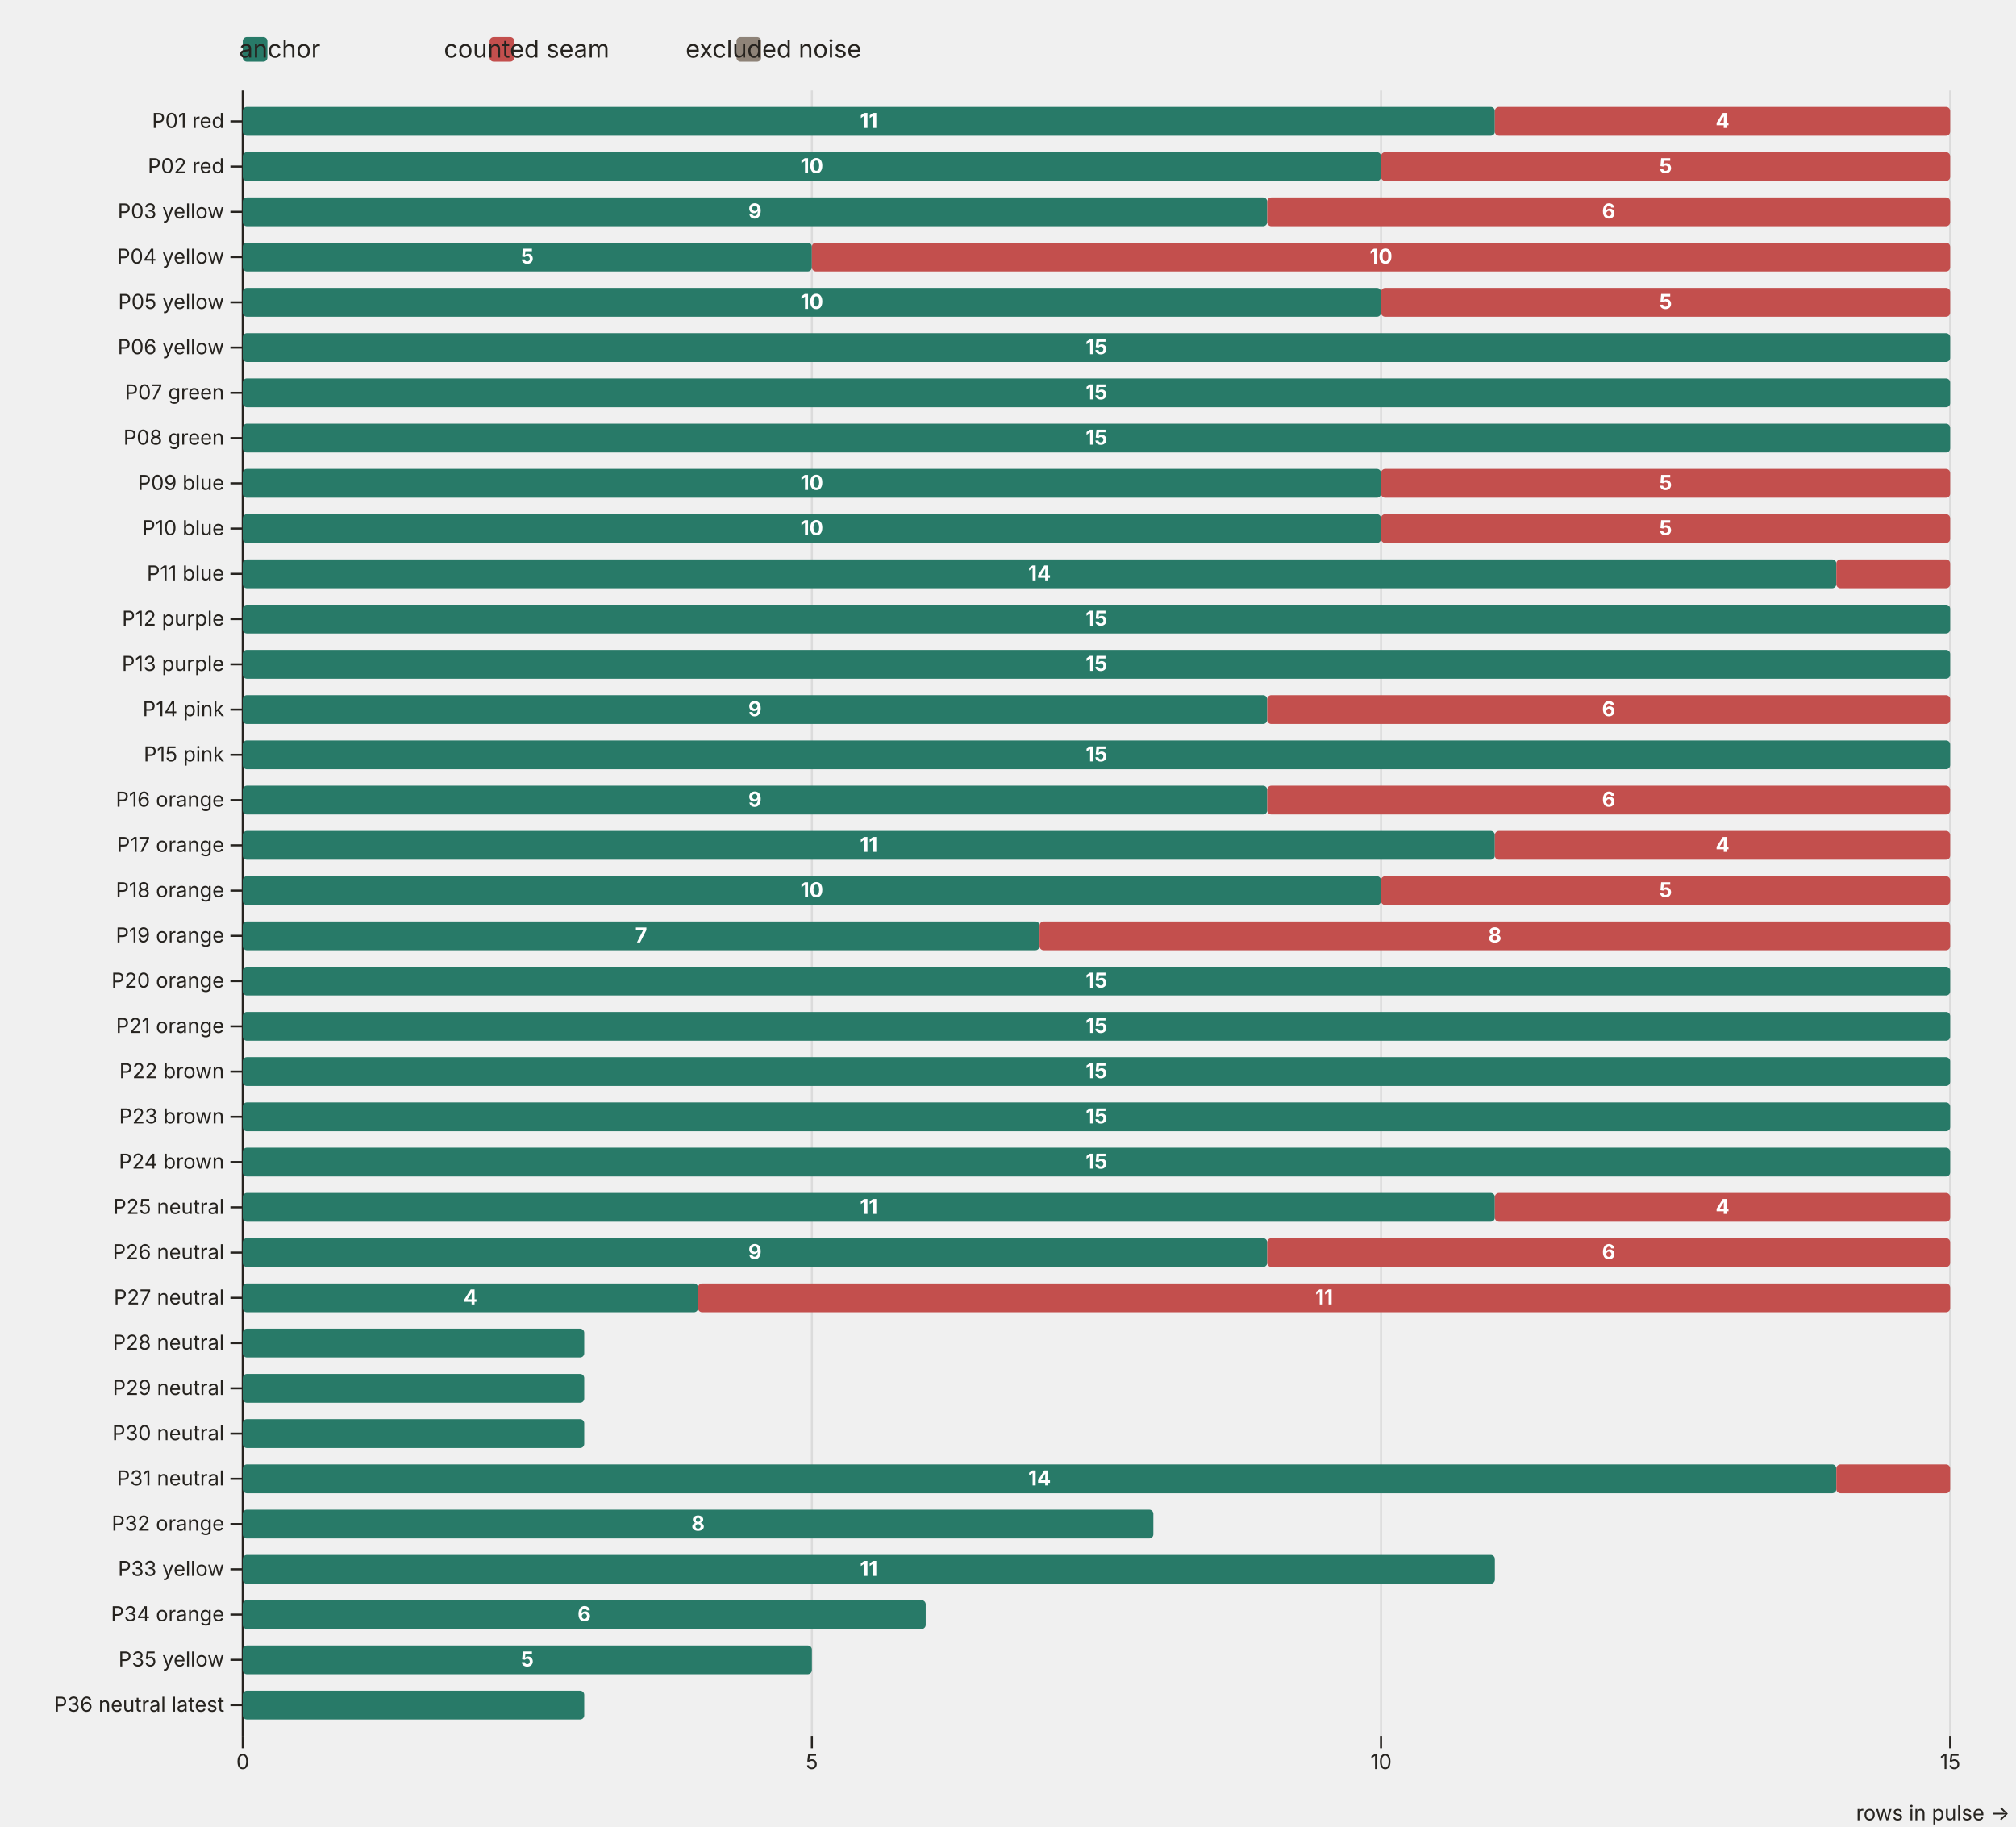
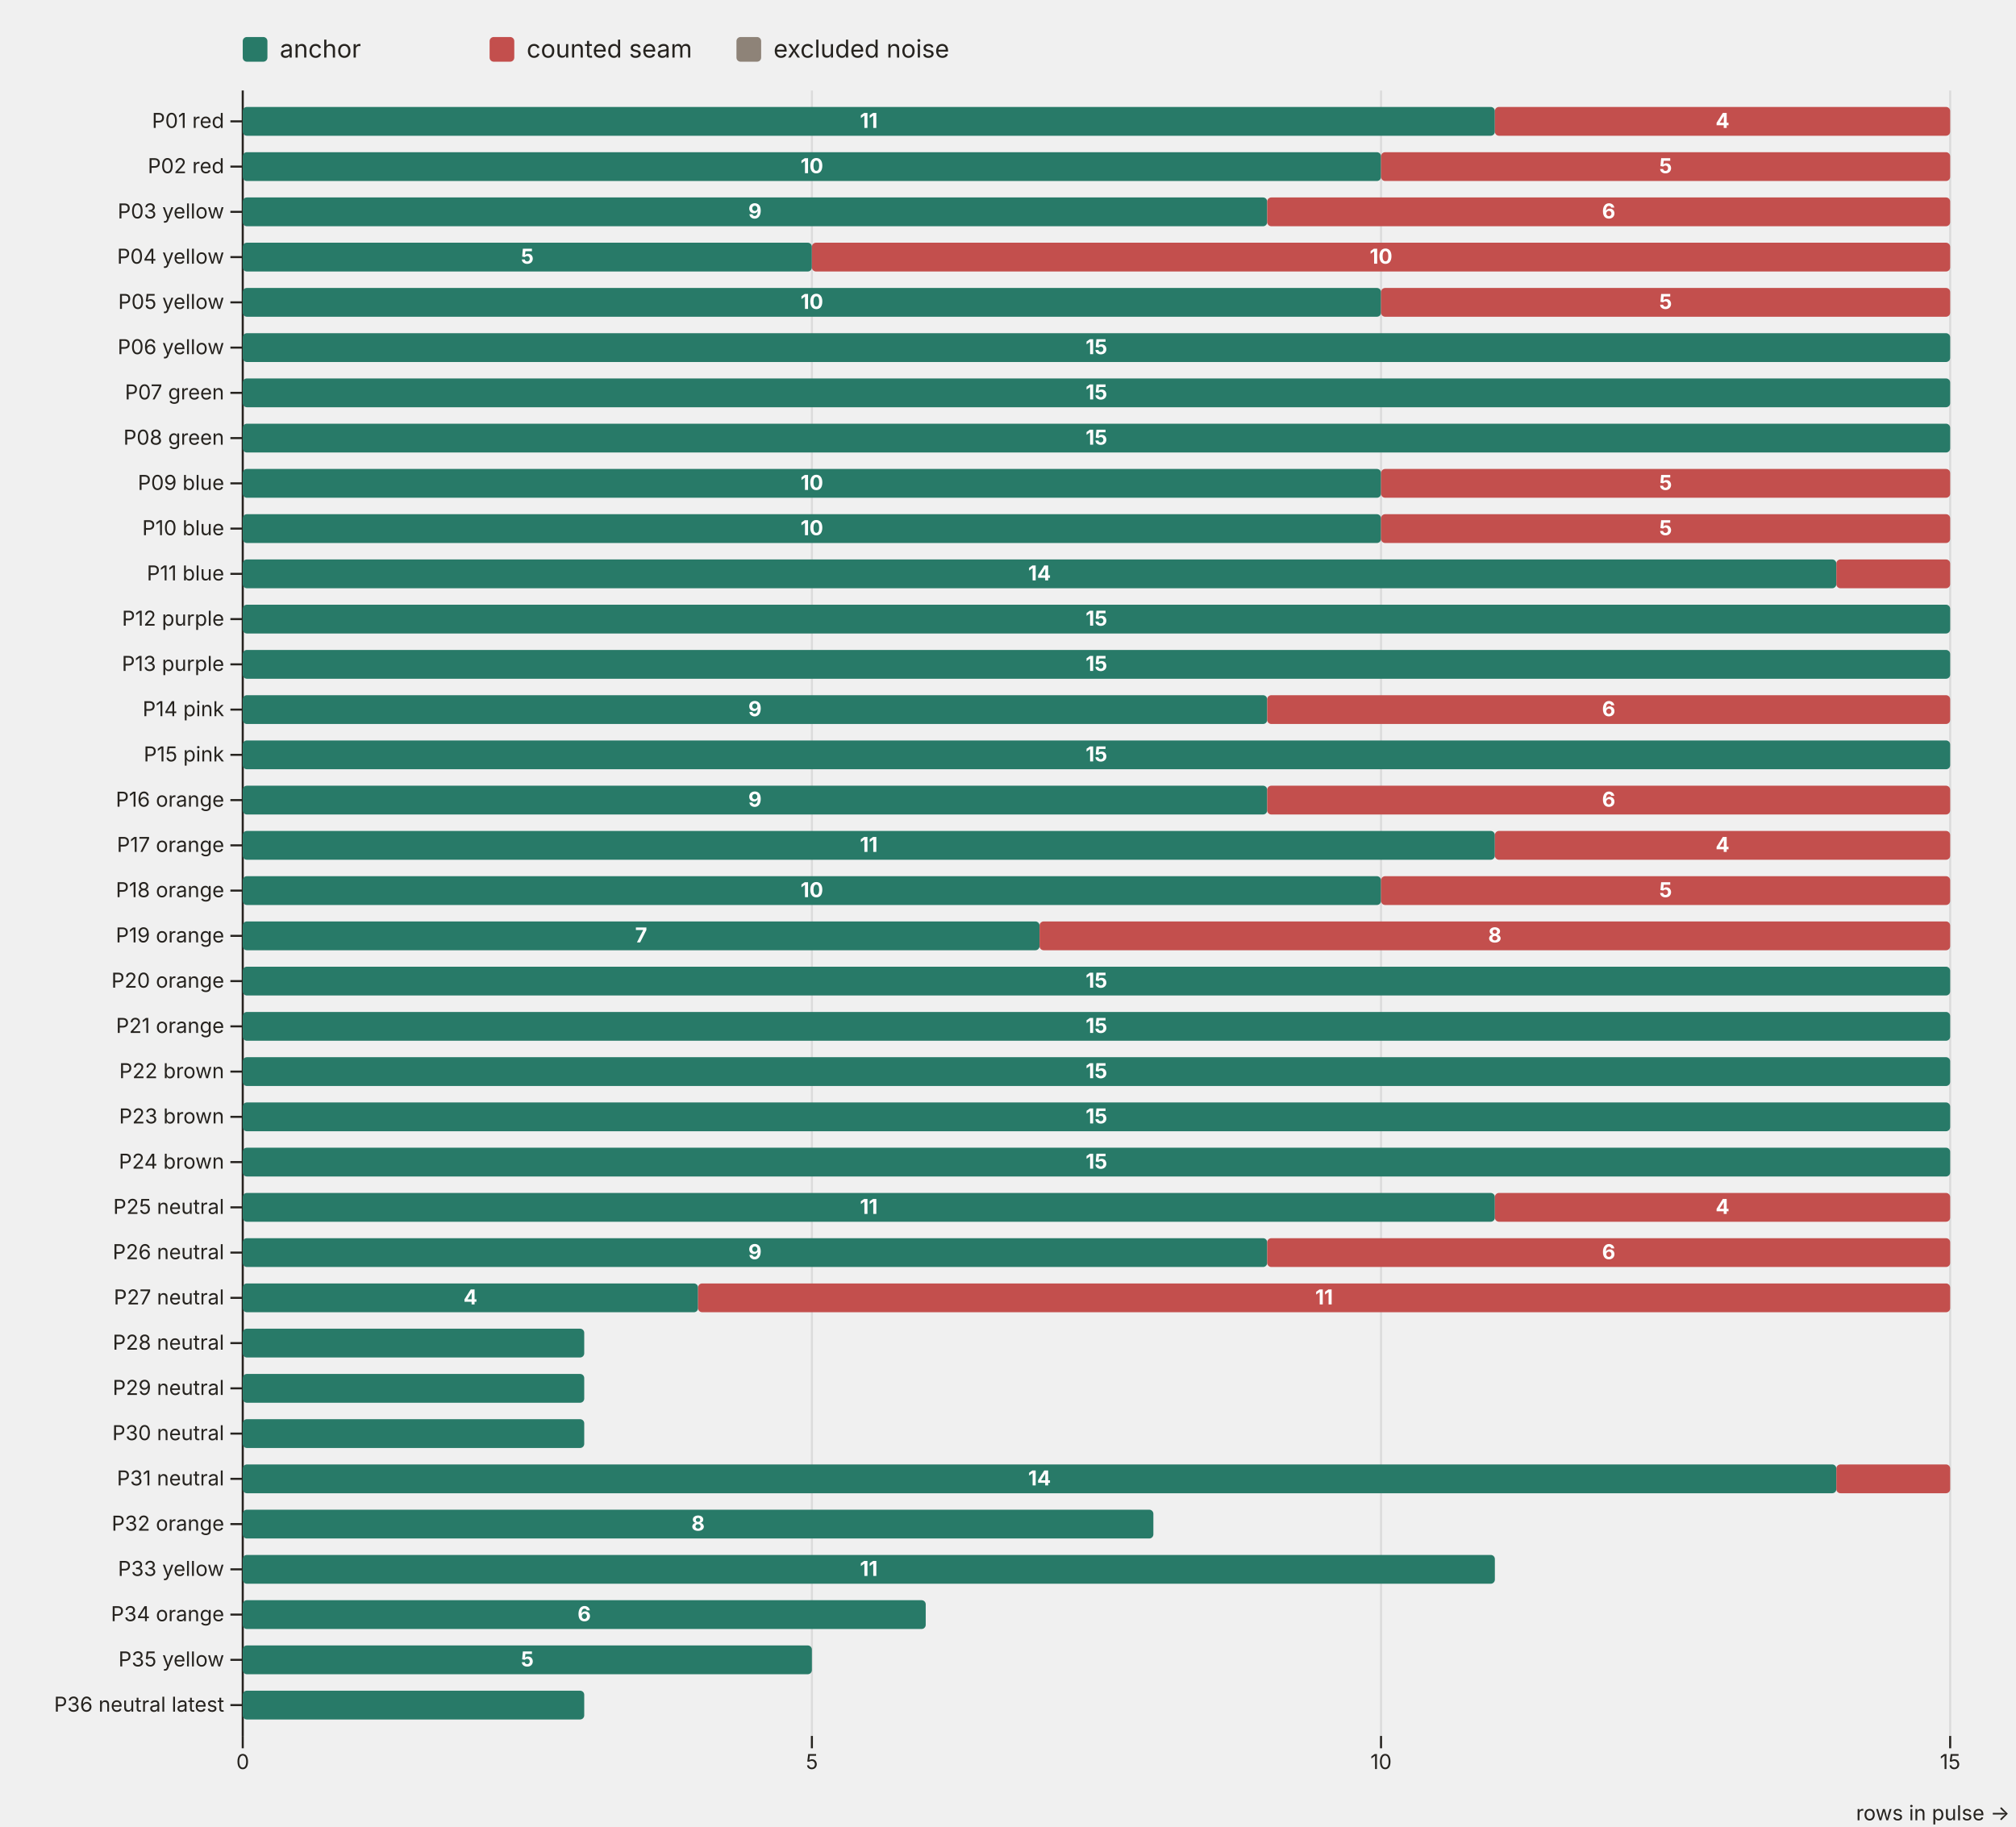
<svg xmlns="http://www.w3.org/2000/svg" class="huey-eval-pulse-stack" fill="currentColor" font-family="system-ui, sans-serif" font-size="10" text-anchor="middle" width="980" height="888" viewBox="0 0 980 888" style="background: rgb(246, 245, 242); color: rgb(38, 35, 31); font-family: Inter, Arial, sans-serif;" role="img" aria-labelledby="title desc">
  <style>:where(.huey-eval-pulse-stack) {
  --plot-background: white;
  display: block;
  height: auto;
  height: intrinsic;
  max-width: 100%;
}
:where(.huey-eval-pulse-stack text),
:where(.huey-eval-pulse-stack tspan) {
  white-space: pre;
}</style>
  <g aria-label="y-axis tick" aria-hidden="true" fill="none" stroke="currentColor" transform="translate(0,10)">
    <path transform="translate(118,49)" d="M0,0L-6,0" />
    <path transform="translate(118,71)" d="M0,0L-6,0" />
    <path transform="translate(118,93)" d="M0,0L-6,0" />
    <path transform="translate(118,115)" d="M0,0L-6,0" />
    <path transform="translate(118,137)" d="M0,0L-6,0" />
    <path transform="translate(118,159)" d="M0,0L-6,0" />
    <path transform="translate(118,181)" d="M0,0L-6,0" />
    <path transform="translate(118,203)" d="M0,0L-6,0" />
    <path transform="translate(118,225)" d="M0,0L-6,0" />
    <path transform="translate(118,247)" d="M0,0L-6,0" />
    <path transform="translate(118,269)" d="M0,0L-6,0" />
    <path transform="translate(118,291)" d="M0,0L-6,0" />
    <path transform="translate(118,313)" d="M0,0L-6,0" />
    <path transform="translate(118,335)" d="M0,0L-6,0" />
    <path transform="translate(118,357)" d="M0,0L-6,0" />
    <path transform="translate(118,379)" d="M0,0L-6,0" />
    <path transform="translate(118,401)" d="M0,0L-6,0" />
    <path transform="translate(118,423)" d="M0,0L-6,0" />
    <path transform="translate(118,445)" d="M0,0L-6,0" />
    <path transform="translate(118,467)" d="M0,0L-6,0" />
    <path transform="translate(118,489)" d="M0,0L-6,0" />
    <path transform="translate(118,511)" d="M0,0L-6,0" />
    <path transform="translate(118,533)" d="M0,0L-6,0" />
    <path transform="translate(118,555)" d="M0,0L-6,0" />
    <path transform="translate(118,577)" d="M0,0L-6,0" />
    <path transform="translate(118,599)" d="M0,0L-6,0" />
    <path transform="translate(118,621)" d="M0,0L-6,0" />
    <path transform="translate(118,643)" d="M0,0L-6,0" />
    <path transform="translate(118,665)" d="M0,0L-6,0" />
    <path transform="translate(118,687)" d="M0,0L-6,0" />
    <path transform="translate(118,709)" d="M0,0L-6,0" />
    <path transform="translate(118,731)" d="M0,0L-6,0" />
    <path transform="translate(118,753)" d="M0,0L-6,0" />
    <path transform="translate(118,775)" d="M0,0L-6,0" />
    <path transform="translate(118,797)" d="M0,0L-6,0" />
    <path transform="translate(118,819)" d="M0,0L-6,0" />
  </g>
  <g aria-label="y-axis tick label" text-anchor="end" transform="translate(-9,10)">
    <text y="0.32em" transform="translate(118,49)">P01 red</text>
    <text y="0.32em" transform="translate(118,71)">P02 red</text>
    <text y="0.32em" transform="translate(118,93)">P03 yellow</text>
    <text y="0.32em" transform="translate(118,115)">P04 yellow</text>
    <text y="0.32em" transform="translate(118,137)">P05 yellow</text>
    <text y="0.32em" transform="translate(118,159)">P06 yellow</text>
    <text y="0.32em" transform="translate(118,181)">P07 green</text>
    <text y="0.32em" transform="translate(118,203)">P08 green</text>
    <text y="0.32em" transform="translate(118,225)">P09 blue</text>
    <text y="0.32em" transform="translate(118,247)">P10 blue</text>
    <text y="0.32em" transform="translate(118,269)">P11 blue</text>
    <text y="0.32em" transform="translate(118,291)">P12 purple</text>
    <text y="0.32em" transform="translate(118,313)">P13 purple</text>
    <text y="0.32em" transform="translate(118,335)">P14 pink</text>
    <text y="0.32em" transform="translate(118,357)">P15 pink</text>
    <text y="0.32em" transform="translate(118,379)">P16 orange</text>
    <text y="0.32em" transform="translate(118,401)">P17 orange</text>
    <text y="0.32em" transform="translate(118,423)">P18 orange</text>
    <text y="0.32em" transform="translate(118,445)">P19 orange</text>
    <text y="0.32em" transform="translate(118,467)">P20 orange</text>
    <text y="0.32em" transform="translate(118,489)">P21 orange</text>
    <text y="0.32em" transform="translate(118,511)">P22 brown</text>
    <text y="0.32em" transform="translate(118,533)">P23 brown</text>
    <text y="0.32em" transform="translate(118,555)">P24 brown</text>
    <text y="0.32em" transform="translate(118,577)">P25 neutral</text>
    <text y="0.32em" transform="translate(118,599)">P26 neutral</text>
    <text y="0.32em" transform="translate(118,621)">P27 neutral</text>
    <text y="0.32em" transform="translate(118,643)">P28 neutral</text>
    <text y="0.32em" transform="translate(118,665)">P29 neutral</text>
    <text y="0.32em" transform="translate(118,687)">P30 neutral</text>
    <text y="0.32em" transform="translate(118,709)">P31 neutral</text>
    <text y="0.32em" transform="translate(118,731)">P32 orange</text>
    <text y="0.32em" transform="translate(118,753)">P33 yellow</text>
    <text y="0.32em" transform="translate(118,775)">P34 orange</text>
    <text y="0.32em" transform="translate(118,797)">P35 yellow</text>
    <text y="0.32em" transform="translate(118,819)">P36 neutral latest</text>
  </g>
  <g aria-label="x-grid" aria-hidden="true" stroke="currentColor" stroke-opacity="0.1">
    <line x1="118" x2="118" y1="44" y2="844" />
    <line x1="394.667" x2="394.667" y1="44" y2="844" />
    <line x1="671.333" x2="671.333" y1="44" y2="844" />
    <line x1="948" x2="948" y1="44" y2="844" />
  </g>
  <g aria-label="x-axis tick" aria-hidden="true" fill="none" stroke="currentColor">
    <path transform="translate(118,844)" d="M0,0L0,6" />
    <path transform="translate(394.6667,844)" d="M0,0L0,6" />
    <path transform="translate(671.3333,844)" d="M0,0L0,6" />
    <path transform="translate(948,844)" d="M0,0L0,6" />
  </g>
  <g aria-label="x-axis tick label" font-variant="tabular-nums" transform="translate(0,9)">
    <text y="0.71em" transform="translate(118,844)">0</text>
    <text y="0.71em" transform="translate(394.6667,844)">5</text>
    <text y="0.71em" transform="translate(671.3333,844)">10</text>
    <text y="0.71em" transform="translate(948,844)">15</text>
  </g>
  <g aria-label="x-axis label" text-anchor="end" transform="translate(29,41)">
    <text transform="translate(948,844)">rows in pulse →</text>
  </g>
  <g aria-label="rule" stroke="currentColor">
    <line x1="118" x2="118" y1="44" y2="844" />
  </g>
  <g aria-label="rect">
    <rect x="118" y="52" width="608.667" height="14" rx="2" fill="#287a68" />
    <rect x="726.667" y="52" width="221.333" height="14" rx="2" fill="#c34f4d" />
    <rect x="948" y="52" width="0" height="14" rx="2" fill="#8e8378" />
    <rect x="118" y="74" width="553.333" height="14" rx="2" fill="#287a68" />
    <rect x="671.333" y="74" width="276.667" height="14" rx="2" fill="#c34f4d" />
    <rect x="948" y="74" width="0" height="14" rx="2" fill="#8e8378" />
    <rect x="118" y="96" width="498" height="14" rx="2" fill="#287a68" />
    <rect x="616" y="96" width="332" height="14" rx="2" fill="#c34f4d" />
    <rect x="948" y="96" width="0" height="14" rx="2" fill="#8e8378" />
    <rect x="118" y="118" width="276.667" height="14" rx="2" fill="#287a68" />
    <rect x="394.667" y="118" width="553.333" height="14" rx="2" fill="#c34f4d" />
    <rect x="948" y="118" width="0" height="14" rx="2" fill="#8e8378" />
    <rect x="118" y="140" width="553.333" height="14" rx="2" fill="#287a68" />
    <rect x="671.333" y="140" width="276.667" height="14" rx="2" fill="#c34f4d" />
    <rect x="948" y="140" width="0" height="14" rx="2" fill="#8e8378" />
    <rect x="118" y="162" width="830" height="14" rx="2" fill="#287a68" />
    <rect x="948" y="162" width="0" height="14" rx="2" fill="#c34f4d" />
    <rect x="948" y="162" width="0" height="14" rx="2" fill="#8e8378" />
    <rect x="118" y="184" width="830" height="14" rx="2" fill="#287a68" />
    <rect x="948" y="184" width="0" height="14" rx="2" fill="#c34f4d" />
    <rect x="948" y="184" width="0" height="14" rx="2" fill="#8e8378" />
    <rect x="118" y="206" width="830" height="14" rx="2" fill="#287a68" />
    <rect x="948" y="206" width="0" height="14" rx="2" fill="#c34f4d" />
    <rect x="948" y="206" width="0" height="14" rx="2" fill="#8e8378" />
    <rect x="118" y="228" width="553.333" height="14" rx="2" fill="#287a68" />
    <rect x="671.333" y="228" width="276.667" height="14" rx="2" fill="#c34f4d" />
    <rect x="948" y="228" width="0" height="14" rx="2" fill="#8e8378" />
    <rect x="118" y="250" width="553.333" height="14" rx="2" fill="#287a68" />
    <rect x="671.333" y="250" width="276.667" height="14" rx="2" fill="#c34f4d" />
    <rect x="948" y="250" width="0" height="14" rx="2" fill="#8e8378" />
    <rect x="118" y="272" width="774.667" height="14" rx="2" fill="#287a68" />
    <rect x="892.667" y="272" width="55.333" height="14" rx="2" fill="#c34f4d" />
    <rect x="948" y="272" width="0" height="14" rx="2" fill="#8e8378" />
    <rect x="118" y="294" width="830" height="14" rx="2" fill="#287a68" />
    <rect x="948" y="294" width="0" height="14" rx="2" fill="#c34f4d" />
    <rect x="948" y="294" width="0" height="14" rx="2" fill="#8e8378" />
    <rect x="118" y="316" width="830" height="14" rx="2" fill="#287a68" />
    <rect x="948" y="316" width="0" height="14" rx="2" fill="#c34f4d" />
    <rect x="948" y="316" width="0" height="14" rx="2" fill="#8e8378" />
    <rect x="118" y="338" width="498" height="14" rx="2" fill="#287a68" />
    <rect x="616" y="338" width="332" height="14" rx="2" fill="#c34f4d" />
    <rect x="948" y="338" width="0" height="14" rx="2" fill="#8e8378" />
    <rect x="118" y="360" width="830" height="14" rx="2" fill="#287a68" />
    <rect x="948" y="360" width="0" height="14" rx="2" fill="#c34f4d" />
    <rect x="948" y="360" width="0" height="14" rx="2" fill="#8e8378" />
    <rect x="118" y="382" width="498" height="14" rx="2" fill="#287a68" />
    <rect x="616" y="382" width="332" height="14" rx="2" fill="#c34f4d" />
    <rect x="948" y="382" width="0" height="14" rx="2" fill="#8e8378" />
    <rect x="118" y="404" width="608.667" height="14" rx="2" fill="#287a68" />
    <rect x="726.667" y="404" width="221.333" height="14" rx="2" fill="#c34f4d" />
    <rect x="948" y="404" width="0" height="14" rx="2" fill="#8e8378" />
    <rect x="118" y="426" width="553.333" height="14" rx="2" fill="#287a68" />
    <rect x="671.333" y="426" width="276.667" height="14" rx="2" fill="#c34f4d" />
    <rect x="948" y="426" width="0" height="14" rx="2" fill="#8e8378" />
    <rect x="118" y="448" width="387.333" height="14" rx="2" fill="#287a68" />
    <rect x="505.333" y="448" width="442.667" height="14" rx="2" fill="#c34f4d" />
    <rect x="948" y="448" width="0" height="14" rx="2" fill="#8e8378" />
    <rect x="118" y="470" width="830" height="14" rx="2" fill="#287a68" />
    <rect x="948" y="470" width="0" height="14" rx="2" fill="#c34f4d" />
    <rect x="948" y="470" width="0" height="14" rx="2" fill="#8e8378" />
    <rect x="118" y="492" width="830" height="14" rx="2" fill="#287a68" />
    <rect x="948" y="492" width="0" height="14" rx="2" fill="#c34f4d" />
    <rect x="948" y="492" width="0" height="14" rx="2" fill="#8e8378" />
    <rect x="118" y="514" width="830" height="14" rx="2" fill="#287a68" />
    <rect x="948" y="514" width="0" height="14" rx="2" fill="#c34f4d" />
    <rect x="948" y="514" width="0" height="14" rx="2" fill="#8e8378" />
    <rect x="118" y="536" width="830" height="14" rx="2" fill="#287a68" />
    <rect x="948" y="536" width="0" height="14" rx="2" fill="#c34f4d" />
    <rect x="948" y="536" width="0" height="14" rx="2" fill="#8e8378" />
    <rect x="118" y="558" width="830" height="14" rx="2" fill="#287a68" />
    <rect x="948" y="558" width="0" height="14" rx="2" fill="#c34f4d" />
    <rect x="948" y="558" width="0" height="14" rx="2" fill="#8e8378" />
    <rect x="118" y="580" width="608.667" height="14" rx="2" fill="#287a68" />
    <rect x="726.667" y="580" width="221.333" height="14" rx="2" fill="#c34f4d" />
    <rect x="948" y="580" width="0" height="14" rx="2" fill="#8e8378" />
    <rect x="118" y="602" width="498" height="14" rx="2" fill="#287a68" />
    <rect x="616" y="602" width="332" height="14" rx="2" fill="#c34f4d" />
    <rect x="948" y="602" width="0" height="14" rx="2" fill="#8e8378" />
    <rect x="118" y="624" width="221.333" height="14" rx="2" fill="#287a68" />
    <rect x="339.333" y="624" width="608.667" height="14" rx="2" fill="#c34f4d" />
    <rect x="948" y="624" width="0" height="14" rx="2" fill="#8e8378" />
    <rect x="118" y="646" width="166" height="14" rx="2" fill="#287a68" />
    <rect x="284" y="646" width="0" height="14" rx="2" fill="#c34f4d" />
    <rect x="284" y="646" width="0" height="14" rx="2" fill="#8e8378" />
    <rect x="118" y="668" width="166" height="14" rx="2" fill="#287a68" />
    <rect x="284" y="668" width="0" height="14" rx="2" fill="#c34f4d" />
    <rect x="284" y="668" width="0" height="14" rx="2" fill="#8e8378" />
    <rect x="118" y="690" width="166" height="14" rx="2" fill="#287a68" />
    <rect x="284" y="690" width="0" height="14" rx="2" fill="#c34f4d" />
    <rect x="284" y="690" width="0" height="14" rx="2" fill="#8e8378" />
    <rect x="118" y="712" width="774.667" height="14" rx="2" fill="#287a68" />
    <rect x="892.667" y="712" width="55.333" height="14" rx="2" fill="#c34f4d" />
    <rect x="948" y="712" width="0" height="14" rx="2" fill="#8e8378" />
    <rect x="118" y="734" width="442.667" height="14" rx="2" fill="#287a68" />
    <rect x="560.667" y="734" width="0" height="14" rx="2" fill="#c34f4d" />
    <rect x="560.667" y="734" width="0" height="14" rx="2" fill="#8e8378" />
    <rect x="118" y="756" width="608.667" height="14" rx="2" fill="#287a68" />
    <rect x="726.667" y="756" width="0" height="14" rx="2" fill="#c34f4d" />
    <rect x="726.667" y="756" width="0" height="14" rx="2" fill="#8e8378" />
    <rect x="118" y="778" width="332" height="14" rx="2" fill="#287a68" />
    <rect x="450" y="778" width="0" height="14" rx="2" fill="#c34f4d" />
    <rect x="450" y="778" width="0" height="14" rx="2" fill="#8e8378" />
    <rect x="118" y="800" width="276.667" height="14" rx="2" fill="#287a68" />
    <rect x="394.667" y="800" width="0" height="14" rx="2" fill="#c34f4d" />
    <rect x="394.667" y="800" width="0" height="14" rx="2" fill="#8e8378" />
    <rect x="118" y="822" width="166" height="14" rx="2" fill="#287a68" />
    <rect x="284" y="822" width="0" height="14" rx="2" fill="#c34f4d" />
    <rect x="284" y="822" width="0" height="14" rx="2" fill="#8e8378" />
  </g>
  <g aria-label="text" fill="white" font-size="10" font-variant="tabular-nums" font-weight="700" transform="translate(0,10)">
    <text y="0.32em" transform="translate(422.3333,49)">11</text>
    <text y="0.32em" transform="translate(837.3333,49)">4</text>
    <text y="0.32em" transform="translate(394.6667,71)">10</text>
    <text y="0.32em" transform="translate(809.6667,71)">5</text>
    <text y="0.32em" transform="translate(367,93)">9</text>
    <text y="0.32em" transform="translate(782,93)">6</text>
    <text y="0.32em" transform="translate(256.3333,115)">5</text>
    <text y="0.32em" transform="translate(671.3333,115)">10</text>
    <text y="0.32em" transform="translate(394.6667,137)">10</text>
    <text y="0.32em" transform="translate(809.6667,137)">5</text>
    <text y="0.32em" transform="translate(533,159)">15</text>
    <text y="0.32em" transform="translate(533,181)">15</text>
    <text y="0.32em" transform="translate(533,203)">15</text>
    <text y="0.32em" transform="translate(394.6667,225)">10</text>
    <text y="0.32em" transform="translate(809.6667,225)">5</text>
    <text y="0.32em" transform="translate(394.6667,247)">10</text>
    <text y="0.32em" transform="translate(809.6667,247)">5</text>
    <text y="0.32em" transform="translate(505.3333,269)">14</text>
    <text y="0.32em" transform="translate(533,291)">15</text>
    <text y="0.32em" transform="translate(533,313)">15</text>
    <text y="0.32em" transform="translate(367,335)">9</text>
    <text y="0.32em" transform="translate(782,335)">6</text>
    <text y="0.32em" transform="translate(533,357)">15</text>
    <text y="0.32em" transform="translate(367,379)">9</text>
    <text y="0.32em" transform="translate(782,379)">6</text>
    <text y="0.32em" transform="translate(422.3333,401)">11</text>
    <text y="0.32em" transform="translate(837.3333,401)">4</text>
    <text y="0.32em" transform="translate(394.6667,423)">10</text>
    <text y="0.32em" transform="translate(809.6667,423)">5</text>
    <text y="0.32em" transform="translate(311.6667,445)">7</text>
    <text y="0.32em" transform="translate(726.6667,445)">8</text>
    <text y="0.32em" transform="translate(533,467)">15</text>
    <text y="0.32em" transform="translate(533,489)">15</text>
    <text y="0.32em" transform="translate(533,511)">15</text>
    <text y="0.32em" transform="translate(533,533)">15</text>
    <text y="0.32em" transform="translate(533,555)">15</text>
    <text y="0.32em" transform="translate(422.3333,577)">11</text>
    <text y="0.32em" transform="translate(837.3333,577)">4</text>
    <text y="0.32em" transform="translate(367,599)">9</text>
    <text y="0.32em" transform="translate(782,599)">6</text>
    <text y="0.32em" transform="translate(228.6667,621)">4</text>
    <text y="0.32em" transform="translate(643.6667,621)">11</text>
    <text y="0.32em" transform="translate(505.3333,709)">14</text>
    <text y="0.32em" transform="translate(339.3333,731)">8</text>
    <text y="0.32em" transform="translate(422.3333,753)">11</text>
    <text y="0.32em" transform="translate(284,775)">6</text>
    <text y="0.32em" transform="translate(256.3333,797)">5</text>
  </g>
  <g aria-label="legend" transform="translate(118 18)">
    <rect x="0" y="0" width="12" height="12" rx="2" fill="#287a68" />
-     <text x="18" y="10" font-size="12" fill="#26231f">anchor</text>
+     <text x="18" y="10" font-size="12" fill="#26231f" text-anchor="start">anchor</text>
    <rect x="120" y="0" width="12" height="12" rx="2" fill="#c34f4d" />
-     <text x="138" y="10" font-size="12" fill="#26231f">counted seam</text>
+     <text x="138" y="10" font-size="12" fill="#26231f" text-anchor="start">counted seam</text>
    <rect x="240" y="0" width="12" height="12" rx="2" fill="#8e8378" />
-     <text x="258" y="10" font-size="12" fill="#26231f">excluded noise</text>
+     <text x="258" y="10" font-size="12" fill="#26231f" text-anchor="start">excluded noise</text>
  </g>
</svg>
